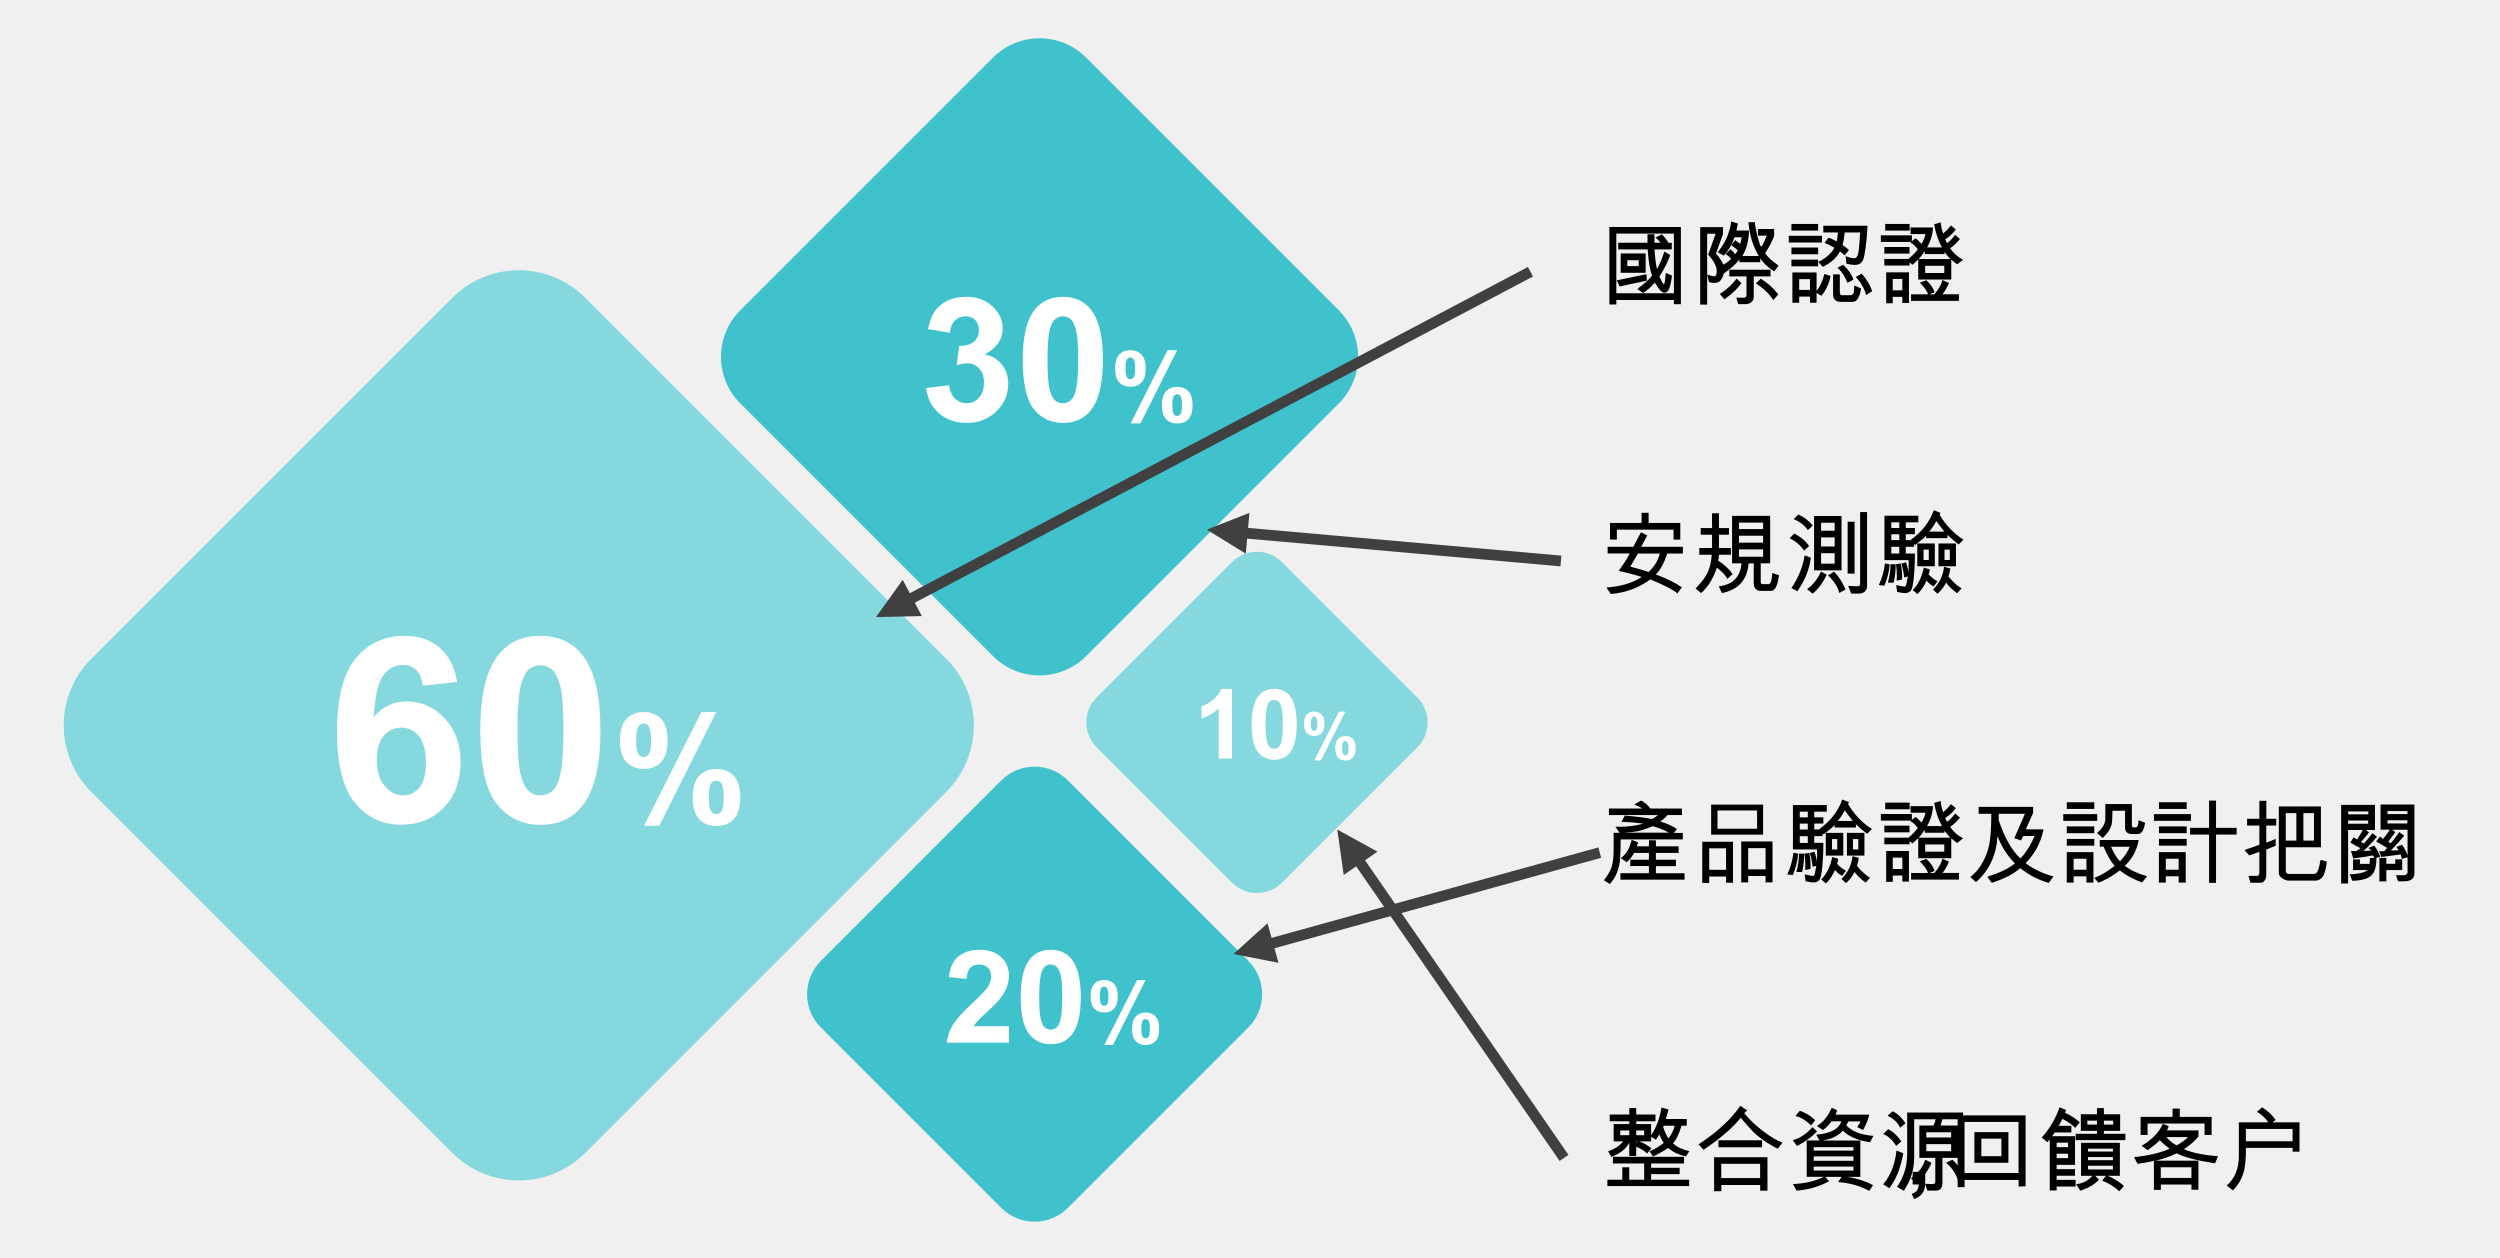
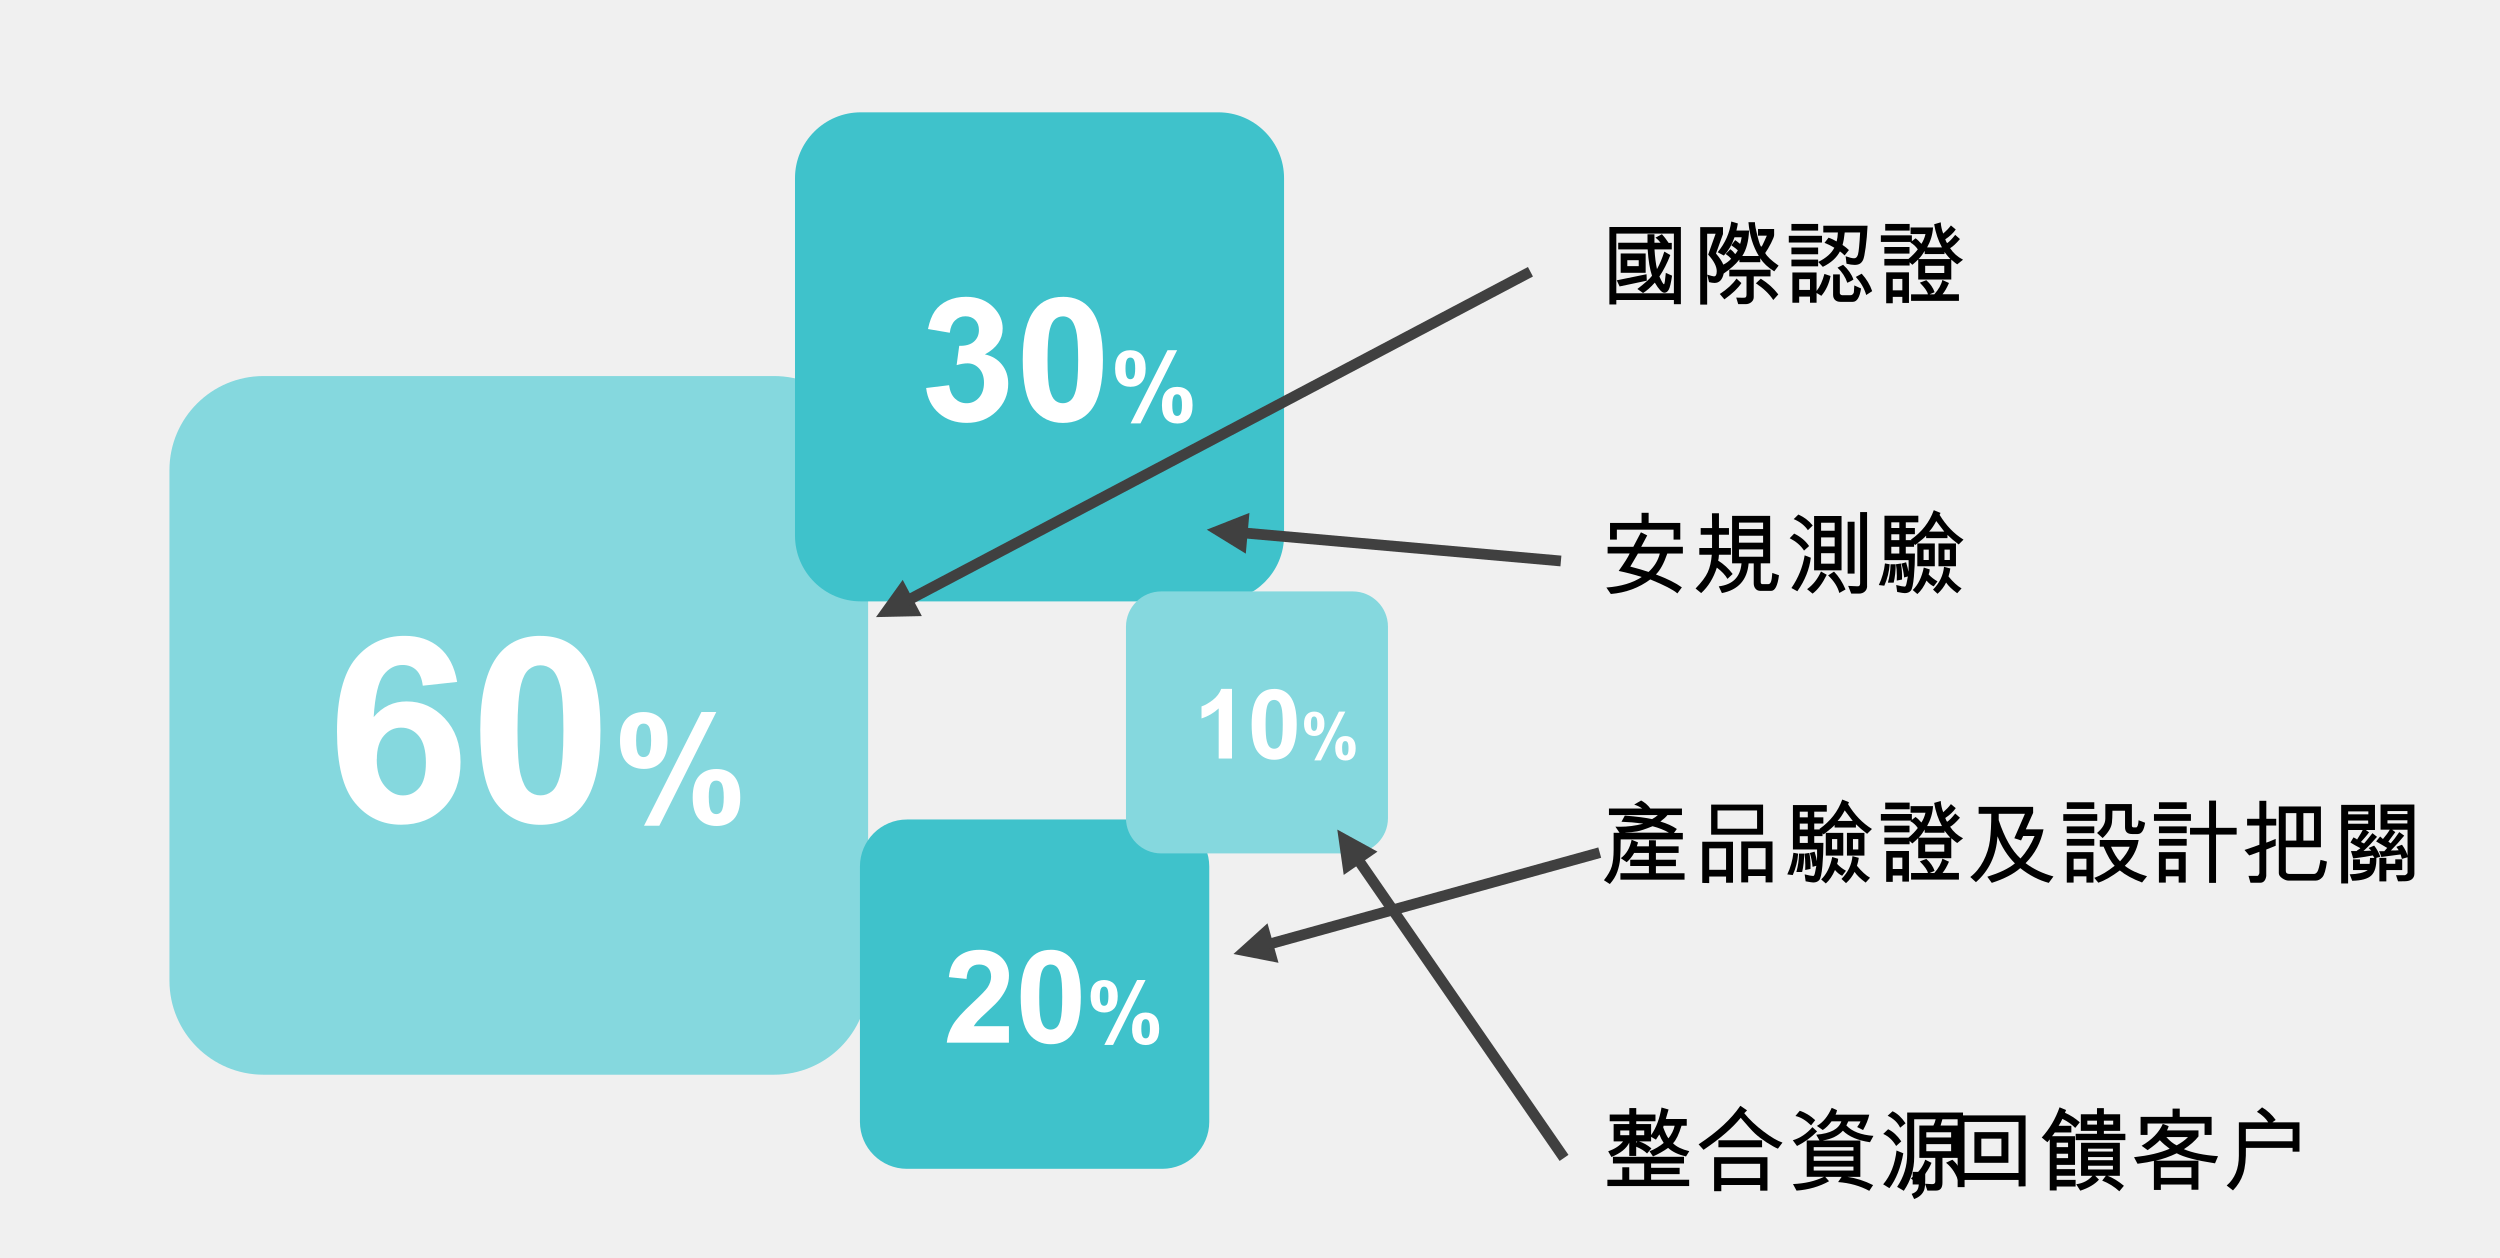
<svg xmlns="http://www.w3.org/2000/svg" id="Layer_1" data-name="Layer 1" viewBox="0 0 464.31 233.48">
  <defs>
    <style>
      .cls-1 {
        fill: #85d8de;
      }

      .cls-2 {
        fill: #fff;
      }

      .cls-3 {
        fill: #3fc2cb;
      }

      .cls-4 {
        stroke-linejoin: round;
        stroke-width: 2px;
      }

      .cls-4, .cls-5 {
        fill: #404040;
        stroke: #404040;
      }

      .cls-5 {
        fill-rule: evenodd;
        stroke-miterlimit: 10;
      }
+ 
+ rect#romb30,
+ rect#romb20,
+ rect#romb10 {
+   animation: pulse-circle 5s infinite linear;
+ }
+ rect#romb60{animation: pulse-romb60 15s infinite linear;transform-origin: -13% 44%;}
+ rect#romb30{animation: pulse-romb30 8s infinite linear;transform-origin: 3% 62%;}
+ rect#romb20{animation: pulse-romb20 11s infinite linear;transform-origin: -15% 78%;}
+ rect#romb10{animation: pulse-romb10 6s infinite linear;transform-origin: -4% 82%;}
+ 
+ @keyframes pulse-romb60 {
+     0% {transform: rotate(-45deg) scale(0.95) translate(-67.04px, 107.58px);}
+     50% {transform: rotate(-45deg) scale(1) translate(-67.04px, 107.58px);}
+     100% {transform: rotate(-45deg) scale(0.95) translate(-67.04px, 107.58px);}
+ }
+ @keyframes pulse-romb30 {
+     0% {transform: rotate(-45deg) scale(0.95) translate(9.69px, 155.93px);}
+     50% {transform: rotate(-45deg) scale(1) translate(9.69px, 155.93px);}
+     100% {transform: rotate(-45deg) scale(0.95) translate(9.69px, 155.93px);}
+ }
+ @keyframes pulse-romb20 {
+     0% {transform: rotate(-45deg) scale(0.95) translate(-74.28px, 189.95px);}
+     50% {transform: rotate(-45deg) scale(1) translate(-74.28px, 189.95px);}
+     100% {transform: rotate(-45deg) scale(0.95) translate(-74.28px, 189.95px);}
+ }
+ @keyframes pulse-romb10 {
+     0% {transform: rotate(-45deg) scale(0.95) translate(-26.5px, 204.37px);}
+     50% {transform: rotate(-45deg) scale(1) translate(-26.5px, 204.37px);}
+     100% {transform: rotate(-45deg) scale(0.95) translate(-26.5px, 204.37px);}
+ }
    </style>
  </defs>
  <g>
-     <rect id="romb60" class="cls-1" x="31.47" y="69.84" width="129.76" height="129.76" rx="17.47" ry="17.47" transform="translate(-67.04 107.58) rotate(-45)" />
-     <rect id="romb30" class="cls-3" x="147.65" y="20.86" width="90.83" height="90.83" rx="12.23" ry="12.23" transform="translate(9.69 155.93) rotate(-45)" />
-     <rect id="romb20" class="cls-3" x="159.71" y="152.2" width="64.88" height="64.88" rx="8.74" ry="8.74" transform="translate(-74.28 189.95) rotate(-45)" />
-     <rect id="romb10" class="cls-1" x="209.12" y="109.84" width="48.66" height="48.66" rx="6.55" ry="6.55" transform="translate(-26.5 204.37) rotate(-45)" />
+     <rect id="romb60" class="cls-1" x="31.47" y="69.84" width="129.76" height="129.76" rx="17.47" ry="17.47" />
+     <rect id="romb30" class="cls-3" x="147.65" y="20.86" width="90.83" height="90.83" rx="12.23" ry="12.23" />
+     <rect id="romb20" class="cls-3" x="159.71" y="152.2" width="64.88" height="64.88" rx="8.74" ry="8.74" />
+     <rect id="romb10" class="cls-1" x="209.12" y="109.84" width="48.66" height="48.66" rx="6.55" ry="6.55" />
  </g>
  <g id="arrows">
    <g>
      <line class="cls-4" x1="284.24" y1="50.47" x2="168.1" y2="111.76" />
      <polygon class="cls-5" points="167.59 108.64 163.68 114.09 170.39 113.94 167.59 108.64 167.59 108.64" />
    </g>
    <g>
      <line class="cls-4" x1="297.11" y1="158.35" x2="234.98" y2="175.55" />
      <polygon class="cls-5" points="235.14 172.39 230.16 176.88 236.75 178.17 235.14 172.39 235.14 172.39" />
    </g>
    <g>
      <line class="cls-4" x1="289.9" y1="104.19" x2="230.22" y2="98.91" />
      <polygon class="cls-5" points="230.95 101.98 225.24 98.47 231.48 96.01 230.95 101.98 230.95 101.98" />
    </g>
    <g>
      <line class="cls-4" x1="290.48" y1="215.05" x2="251.84" y2="159.1" />
      <polygon class="cls-5" points="249.94 161.63 249 154.99 254.88 158.22 249.94 161.63 249.94 161.63" />
    </g>
  </g>
  <g id="TEXT">
    <g>
      <path d="M376.19,220.33l-1.29.03v-1.22h-10.03v1.34h-1.29v-13.32h12.62v13.17ZM374.89,217.86v-9.49h-10.03v9.49h10.03ZM373.01,215.96h-6.32v-5.69h6.32v5.69ZM371.71,214.73v-3.25h-3.73v3.25h3.73Z" />
      <path d="M386.27,208.43l-.85,1.05c-.63-.65-1.42-1.21-2.38-1.68-.2.44-.44.87-.71,1.29h2.37v1.23h-3.07c-.19.29-.36.52-.52.7h4.27v5.32h-3.41v.8h3.41v1.22h-3.41v.77h3.52v1.24h-3.52v.73h-1.28v-9.49c-.09.13-.24.3-.44.53l-1.05-.87c1.47-1.62,2.57-3.5,3.31-5.62l1.21.51-.21.51c.97.42,1.89,1,2.76,1.77ZM384.09,213.05v-.83h-2.12v.83h2.12ZM384.09,215.09v-.81h-2.12v.81h2.12ZM394.73,211.75h-9.23v-1.18h3.96v-.54h-3v-3.08h3v-1.14h1.28v1.14h3.02v3.08h-3.02v.54h3.99v1.18ZM394.46,220.23l-.85,1.02c-.92-.85-1.98-1.51-3.18-1.98l.68-.9h-1.99l.71.72c-.77.86-1.93,1.54-3.47,2.05l-.76-1.2c1.26-.17,2.27-.69,3.01-1.57h-2.11v-6.13h7.21v6.13h-2.28c1,.39,2.01,1.01,3.03,1.86ZM389.46,208.86v-.73h-1.79v.73h1.79ZM392.42,213.87v-.53h-4.62v.53h4.62ZM392.42,215.48v-.59h-4.62v.59h4.62ZM392.42,217.2v-.7h-4.62v.7h4.62ZM392.47,208.86v-.73h-1.73v.73h1.73Z" />
      <path d="M411.94,214.73l-.56,1.33c-3.45-.53-5.82-1.15-7.11-1.87-1.33.64-2.65,1.1-3.96,1.38h7.99v5.39h-1.29v-.96h-5.69v1h-1.29v-5.4c-.67.18-1.68.36-3.04.54l-.65-1.22c2.69-.29,4.89-.81,6.62-1.57-.71-.52-1.32-1.05-1.83-1.59-.37.42-1.12,1.04-2.26,1.85l-1.12-.81c1.93-1.12,3.24-2.48,3.93-4.07l1.09.42c-.04.21-.15.47-.31.79h5.85v1.12c-.67.85-1.57,1.64-2.71,2.37,1.59.68,3.71,1.12,6.34,1.3ZM410.73,210.79h-1.29v-2.12h-10.59v2.12h-1.29v-3.36h5.94v-1.54h1.33v1.54h5.92v3.36ZM407,218.77v-1.98h-5.69v1.98h5.69ZM406.37,211.18h-4.03c.65.73,1.29,1.24,1.92,1.54.87-.48,1.58-.99,2.11-1.54Z" />
      <path d="M427.08,213.89h-1.29v-.7h-8.67c.03,2.08-.14,3.69-.52,4.83-.37,1.14-1,2.16-1.88,3.07l-1.17-.91c1.51-1.28,2.26-3.13,2.26-5.53v-6.21h5.45c-.43-.71-1.13-1.36-2.09-1.95l.95-.83c1.01.61,1.85,1.39,2.53,2.34l-.56.39v.05h4.98v5.45ZM425.79,211.96v-2.29h-8.68v2.29h8.68Z" />
    </g>
    <path d="M355.23,217.64h2.33v1.67c0,.67-.06,1.21-.17,1.6-.12.39-.34.74-.66,1.05-.32.31-.73.55-1.23.73l-.46-.96c.47-.16.81-.37,1-.64s.3-.64.32-1.11h-1.13v-2.33Z" />
    <g>
      <path d="M313.73,220.28h-15.2v-1.17h2.77v-2.32h1.29v2.32h2.77v-3.03h-5.8v-1.24h13.2v1.24h-6.11v.81h5.3v1.18h-5.3v1.04h7.07v1.17ZM313.74,213.8l-.61.98c-1.43-.33-2.53-.86-3.32-1.59-.86.61-1.8,1.14-2.81,1.59l-.64-.96c.99-.4,1.87-.92,2.63-1.55-.32-.48-.59-1-.81-1.58l-.63.97-.9-.52v.85h-2.24c.79.24,1.56.67,2.3,1.29l-.81.95c-.48-.48-1.15-.9-2.02-1.26v1.72h-1.29v-2.48c-.5,1.08-1.61,1.98-3.31,2.67l-.6-1.05c1.27-.46,2.19-1.07,2.76-1.84h-1.75v-3.23h2.91v-.52h-3.64v-1.25h3.64v-1.19h1.29v1.19h3.57v1.25h-3.57v.52h2.76v2.06c.95-1.36,1.59-3.07,1.93-5.13l1.31.37c-.2.74-.37,1.33-.51,1.77h3.89v1.24h-.97c-.48,1.58-1,2.67-1.58,3.26.63.65,1.64,1.14,3.02,1.47ZM302.6,210.83v-.88h-1.68v.88h1.68ZM305.37,210.83v-.88h-1.48v.88h1.48ZM304.07,212h-.18v.27l.18-.27ZM311.03,209.07h-2.06l-.08.29c.4,1.07.73,1.76.98,2.06.57-.71.96-1.49,1.16-2.35Z" />
      <path d="M331.05,212.2l-.85,1.14c-.48-.19-1.17-.58-2.08-1.16-.9-.59-1.62-1.14-2.17-1.65s-1.43-1.49-2.66-2.93c-1.56,1.92-3.86,3.9-6.9,5.95l-.92-1.02c3.49-2.3,6.08-4.69,7.75-7.16l1.25.85-.52.53c.96,1.19,2.16,2.32,3.59,3.4,1.43,1.08,2.6,1.76,3.5,2.05ZM328.25,221.13h-1.34v-1.05h-7.22v1.15h-1.34v-6.31h9.91v6.22ZM327.26,213.07h-8.11v-1.29h8.11v1.29ZM326.9,218.79v-2.64h-7.22v2.64h7.22Z" />
      <path d="M337.48,210.13c-1.06,1.09-2.3,1.99-3.73,2.71l-.78-1.07c1.35-.39,2.56-1.2,3.64-2.43l.87.8ZM347.95,210.95l-.65,1.19c-2.25-.33-3.92-1.04-5.03-2.14-.88.95-2.1,1.55-3.67,1.8v.02h6.91v6.75h-2.31l-.03.02c1.54.21,3.11.71,4.71,1.51l-.71,1.07c-1.72-.93-3.65-1.47-5.79-1.63l.66-.97h-3.05l.71.81c-1.79,1-3.8,1.58-6.04,1.75l-.66-1.22c2.25-.11,4.15-.55,5.71-1.33v-.02h-3.16v-6.75h2.37l-.6-1.07c2.65-.22,4.2-1.05,4.66-2.48h-1.82c-.52.71-1.06,1.25-1.63,1.61l-1.09-.76c1.13-.64,2.05-1.76,2.75-3.36l.99.44c-.07.33-.16.61-.27.83h6.26c-.19.88-.58,1.84-1.15,2.86l-1.1-.56c.34-.45.54-.8.61-1.05h-2.26c-.15.34-.27.59-.36.75,1.05,1.12,2.73,1.77,5.05,1.94ZM337.13,208.04l-.77.97c-1-.97-1.97-1.55-2.91-1.74l.81-.97c1.01.32,1.96.9,2.87,1.74ZM344.23,213.7v-.65h-7.38v.65h7.38ZM344.23,215.59v-.82h-7.38v.82h7.38ZM344.23,217.39v-.73h-7.38v.73h7.38Z" />
      <path d="M353.11,211.98l-.95.86c-.62-1.06-1.41-1.8-2.4-2.24l.91-.87c.91.43,1.72,1.18,2.45,2.26ZM353.49,214.2c-.48,2.67-1.34,4.83-2.58,6.47l-1.16-.71c1.37-1.62,2.19-3.71,2.48-6.28l1.26.51ZM353.9,208.63l-1,.81c-.42-.92-1.2-1.67-2.32-2.22l.91-.83c.86.37,1.66,1.11,2.42,2.24ZM364.58,207.87h-3.83c-.16.59-.27.98-.34,1.17h3.25v6h-2.9v4.59c0,1-.39,1.49-1.17,1.49h-1.63l-.44-1.27,1.31.07c.4.02.6-.16.6-.51v-4.37h-2.96v-6h2.61c.19-.35.33-.75.42-1.17h-3.99v7.04c0,2.28-.64,4.36-1.93,6.25l-1.24-.73c1.25-1.84,1.87-3.87,1.87-6.07v-7.74h10.37v1.25ZM358.73,215.96c-.56,1.37-1.48,2.61-2.76,3.74l-1.07-.85c1.37-.98,2.25-2.14,2.66-3.47l1.16.58ZM362.37,211.25v-.96h-4.61v.96h4.61ZM362.37,213.8v-1.31h-4.61v1.31h4.61ZM364.97,219l-1.15.7c-.47-1.6-1.27-2.85-2.4-3.75l1.18-.56c.88.72,1.67,1.93,2.38,3.62Z" />
    </g>
    <g>
      <path d="M312.53,155.9h-11.53c-.02,1.71-.05,2.93-.11,3.66s-.23,1.5-.51,2.32-.75,1.58-1.4,2.31l-1.09-.71c.75-.95,1.24-1.81,1.46-2.58.22-.77.34-1.8.34-3.08v-3.15h1.1l-.77-1.14c.26.01.52.02.79.02,1.48,0,2.93-.19,4.33-.56v-.03c-1.39-.19-2.72-.3-3.99-.34l.62-1.15c2.28.19,3.96.41,5.06.66.43-.23.78-.48,1.07-.75h-9.08v-1.22h6.17c-.35-.27-.84-.51-1.48-.73l1.29-.76c.73.41,1.3.91,1.7,1.49h5.88v1.22h-2.7c-.25.34-.69.74-1.31,1.2,1.2.35,2.22.81,3.06,1.38l-.53.73h1.64v1.24ZM312.85,163.38h-11.9v-1.2h5.29v-1.34h-3.47v-1.17h3.47v-1.26h-2.74c-.4.72-.87,1.29-1.39,1.72l-1.09-.75c1.03-.73,1.7-1.87,2.01-3.42l1.2.5-.23.73h2.24l.02-1.14,1.28.02v1.12h4.22v1.22h-4.22v1.26h3.72v1.19h-3.72v1.33h5.32v1.2ZM309.98,154.66c-.89-.51-1.91-.91-3.06-1.21-1.33.54-2.3.86-2.89.96-.59.1-1.32.18-2.17.21v.03h8.13Z" />
      <path d="M321.86,163.94h-1.29v-1.15h-3.13v1.22l-1.29-.03v-7.65h5.71v7.62ZM320.57,161.54v-3.98h-3.13v3.98h3.13ZM327.45,155.02h-9.65v-5.59h9.65v5.59ZM326.33,153.91v-3.39h-7.35v3.39h7.35ZM329.2,163.88h-1.29v-1.18h-3.23v1.18h-1.29v-7.6h5.81v7.6ZM327.91,161.46v-3.94h-3.23v3.94h3.23Z" />
      <path d="M333.96,158.54c-.1,1.36-.43,2.69-1,3.98l-1.02-.12c.6-1.26.98-2.6,1.14-4.02l.88.16ZM347.67,153.96l-.9.9c-.89-.68-1.58-1.28-2.08-1.78v.61h-3.96v-.44h-.04c-.13.21-.8.79-2,1.72l-.19-.21-.02.53h-1.53v1.25h1.7c0,1.39-.06,2.82-.19,4.28s-.33,2.35-.59,2.64-.64.44-1.11.44c-.2,0-.67-.08-1.41-.22l-.18-1.29c.78.2,1.31.3,1.59.3.14,0,.26-.22.34-.66l.24-1.23-.7.19c-.09-.92-.26-1.78-.51-2.57l.88-.25c.25.85.39,1.41.41,1.68h.03c.03-.62.04-1.31.02-2.08h-4.48v-8.25h6.29v1.23h-2.33v1.05h1.69v1.15h-1.69v1.1h1.07l-.12-.08c2.05-1.45,3.47-3.27,4.25-5.48l1.25.51-.17.36c1.2,1.98,2.67,3.51,4.42,4.59ZM335.07,158.54c0,1.26-.12,2.4-.37,3.41h-1.07c.31-1.1.47-2.23.49-3.41h.95ZM335.75,151.8v-1.05h-1.49v1.05h1.49ZM335.75,154.06v-1.1h-1.49v1.1h1.49ZM335.75,156.55v-1.25h-1.49v1.25h1.49ZM336.26,161.38l-.99.2c.01-.35.02-.65.02-.91,0-.8-.06-1.51-.17-2.12l.91-.14c.19.89.26,1.88.22,2.98ZM342.84,161.72l-.7.93c-.43-.17-.88-.53-1.34-1.07-.45,1.06-1.02,1.9-1.7,2.5l-.86-.75c1-.96,1.68-2.35,2.05-4.17l1.1.34c0,.32-.07.63-.2.94.48.52,1.03.94,1.65,1.28ZM342.34,158.91h-3.25v-4.23h3.25v4.23ZM341.22,157.76v-1.93h-.97v1.93h.97ZM344.1,152.47l-1.49-1.96c-.44.84-.88,1.49-1.33,1.96h2.82ZM347.31,163.02l-.81.9c-.97-.71-1.65-1.37-2.06-1.99-.38.78-.91,1.48-1.59,2.09l-.84-.78c1.21-1.22,1.89-2.63,2.04-4.23l1.17.31c-.06.48-.17.97-.34,1.48.85,1.04,1.66,1.78,2.43,2.22ZM346.27,158.91h-3.25v-4.23h3.25v4.23ZM345.13,157.76v-1.93h-.99v1.93h.99Z" />
      <path d="M364.57,155.71l-1.07.86c-.15-.09-.52-.38-1.1-.88v3.7h-6.14v-3.74c-.27.28-.63.61-1.09,1l-.51-.47v.62h-4.69v-1.23h4.48c.71-.59,1.29-1.19,1.73-1.79-.37-.55-.84-.98-1.41-1.29l.16-.05v-.04h-5.61v-1.22h5.76v1.09l.68-.54c.34.23.7.58,1.09,1.03.34-.51.6-1.12.76-1.82h-2.77v-1.22h4.17c-.08,1.32-.45,2.55-1.1,3.7h2.76c-.7-1.27-1.18-2.71-1.45-4.3l1.22-.36c.05.75.21,1.44.46,2.09.58-.5,1.06-1,1.43-1.51l.9.75c-.46.67-1.12,1.28-1.95,1.83.13.34.24.58.34.71.38-.23.88-.74,1.51-1.54l.88.78c-.75.87-1.36,1.43-1.83,1.68.58.9,1.38,1.62,2.4,2.14ZM354.64,154.58h-4.67v-1.23h4.67v1.23ZM354.67,150.3h-4.54v-1.24h4.54v1.24ZM354.54,163.73h-1.23v-1.12h-1.78v1.18h-1.22v-5.74h4.23v5.68ZM353.31,161.39v-2.11h-1.78v2.11h1.78ZM363.82,163.36h-8.89v-1.22h3.13c-.09-.51-.59-1.23-1.5-2.16l1.2-.46c.76.67,1.27,1.42,1.54,2.23l-.86.36v.03h.81c.81-.92,1.31-1.81,1.49-2.66l1.23.56c-.38.89-.78,1.58-1.2,2.09h3.05v1.22ZM362.22,155.57c-.26-.26-.62-.7-1.09-1.3l.02.39h-3.69v-.56h-.03c-.32.56-.68,1.06-1.1,1.48h5.89ZM361.1,158.18v-1.34h-3.55v1.34h3.55Z" />
      <path d="M381.38,162.77l-.88,1.2c-1.81-.48-3.58-1.39-5.29-2.74-1.22,1.08-2.99,2-5.29,2.74l-.83-1.14c2.26-.7,3.97-1.52,5.13-2.48-1.38-1.38-2.46-3.06-3.23-5.03-.24,3.56-1.58,6.4-4.01,8.52l-1.05-.96c.99-.75,1.8-1.75,2.44-2.98.64-1.24,1.04-2.51,1.21-3.81.16-1.31.25-2.96.25-4.95h-2.35v-1.29h10.12v1.12l-1.36,3.06h3.29c-.49,2.45-1.6,4.54-3.33,6.28,1.45,1.1,3.18,1.92,5.18,2.47ZM377.86,155.27h-2.11l-.39.82-1.25-.41,1.97-4.54h-4.87v1.19c1.08,3.27,2.43,5.64,4.04,7.11,1.11-1.21,1.98-2.6,2.62-4.17Z" />
      <path d="M389.51,152.45h-6.31v-1.25h6.31v1.25ZM388.96,150.24h-5.11v-1.24h5.11v1.24ZM388.96,154.74h-5.11v-1.26h5.11v1.26ZM388.96,157.06h-5.11v-1.25h5.11v1.25ZM388.79,163.92h-1.29v-1.17h-2.38v1.17h-1.27v-5.66h4.95v5.66ZM387.5,161.53v-2.04h-2.38v2.04h2.38ZM398.75,162.75l-.92,1.15c-1.75-.66-3.12-1.41-4.13-2.24-1.49,1.12-2.82,1.88-3.99,2.28l-.75-.9c1.21-.44,2.47-1.19,3.79-2.25-.65-.64-1.33-1.82-2.06-3.54h-.71v-1.24h7.22c-.32,1.89-1.18,3.48-2.57,4.79,1,.79,2.38,1.44,4.12,1.94ZM398.4,152.79c-.21,1.41-.66,2.11-1.38,2.11h-1.04c-.88,0-1.31-.42-1.31-1.25v-3.08h-2.34c-.01.98-.04,1.71-.09,2.18s-.22.95-.51,1.43c-.29.48-.7.97-1.22,1.46l-1.04-.94c1.03-.86,1.54-1.75,1.54-2.67v-2.7h4.93v3.98c0,.24.11.36.34.36h.44c.25,0,.41-.44.47-1.33l1.2.46ZM395.52,157.26h-3.45c.54,1.23,1.09,2.13,1.67,2.71.92-1,1.52-1.9,1.79-2.71Z" />
      <path d="M406.91,152.45h-6.87v-1.25h6.87v1.25ZM406.12,150.24h-5.15v-1.24h5.15v1.24ZM406.12,154.74h-5.15v-1.26h5.15v1.26ZM406.12,157.06h-5.15v-1.25h5.15v1.25ZM405.94,163.92h-1.31v-1.17h-2.39v1.17h-1.28v-5.66h4.98v5.66ZM404.63,161.53v-2.04h-2.39v2.04h2.39ZM415.4,155h-3.83v8.97h-1.29v-8.97h-3.54v-1.25h3.54v-5.06h1.29v5.06h3.83v1.25Z" />
      <path d="M422.74,153.32h-1.84v3.18c.24-.07.83-.3,1.75-.7v1.28l-1.75.7v4.92c-.13.83-.51,1.25-1.14,1.25h-1.79l-.37-1.28h1.69c.06,0,.13-.07.21-.21s.12-.24.12-.32v-3.94l-1.88.68-.88-1.02c1.43-.48,2.35-.8,2.76-.97v-3.57h-2.28v-1.25h2.28v-3.34h1.29v3.34h1.84v1.25ZM432.17,160c-.21,1.54-.49,2.52-.86,2.93s-.79.62-1.25.62h-5.03c-.36,0-.75-.15-1.17-.44-.42-.29-.63-.61-.63-.94v-12.39h7.82v7.58h-6.52v4.41c0,.36.22.54.67.54h4.56c.24,0,.46-.14.64-.43s.38-1.02.57-2.18l1.2.31ZM426.49,156.12v-5.1h-1.97v5.1h1.97ZM429.76,156.12v-5.1h-1.97v5.1h1.97Z" />
      <path d="M442.06,159.13l-.71.19c.03,1.55-.28,2.65-.93,3.27-.66.63-1.84.96-3.56.99l-.46-1.2c1.52-.04,2.63-.29,3.32-.76v-.03h-2.71v-1.98h1.29v.83h1.79s.05-.38.08-1.1h.81l-.28-.47c-.8.17-2.02.36-3.64.57-.03-.05-.1-.25-.19-.6-.09-.35-.17-.61-.24-.78h1.05c.05-.08.17-.17.36-.28.19-.11.3-.2.34-.26-.73-.38-1.35-.72-1.85-1.04l.57-.96c.05.04.16.1.32.17.16.07.28.15.34.24.59-.92.94-1.52,1.05-1.78h-2.71v9.93h-1.29v-14.6h6.28v4.67h-1.65v.05l.55.38c-.18.27-.45.6-.8,1-.36.39-.6.66-.71.8l.58.28c.26-.29.78-.93,1.56-1.92l.85.68c-.85.99-1.68,1.87-2.51,2.63l1.46-.07-.52-.49,1.04-.44c.48.61.86,1.3,1.14,2.07ZM439.86,151.24v-.54h-3.75v.54h3.75ZM439.84,152.99l-.02-.6h-3.72v.6h3.74ZM448.41,162.27c0,.43-.16.77-.46,1.02-.31.25-.75.37-1.3.38l-1.27.02-.39-1.15h1.68s.14-.05.27-.16.2-.21.2-.3v-7.98h-2.81v.05l.54.39-1.3,1.77.44.32c.45-.49.98-1.19,1.59-2.09l.92.66c-.75.92-1.57,1.84-2.48,2.76.75,0,1.24-.02,1.46-.05l-.44-.63,1.05-.39c.57.79.94,1.56,1.1,2.3l-1.12.33c-.07-.28-.15-.56-.24-.83l-3.59.47c-.12-.4-.25-.76-.41-1.07h.97l.54-.61-2.06-1.21.75-.91s.22.17.52.47c.55-.65.98-1.23,1.27-1.74h-1.71v-4.67h6.28v12.85ZM446.16,161.59h-2.96v2.11h-1.29v-4.37h1.29v1.1h1.66v-.83h1.29v1.98ZM447.12,151.19v-.55h-3.71v.55h3.71ZM447.12,152.34h-3.71v.6h3.69l.02-.6Z" />
    </g>
    <g>
      <path d="M312.55,102.8h-2.89c-.62,1.82-1.33,3.12-2.12,3.89,2.1.79,3.71,1.59,4.82,2.4l-.83,1.12c-.77-.68-2.45-1.54-5.03-2.6-2.09,1.56-4.54,2.47-7.33,2.71l-.83-1.2c2.72-.2,4.91-.86,6.57-1.96-1.44-.46-2.87-.83-4.28-1.12,1.1-1.55,1.78-2.63,2.04-3.25h-4.1v-1.24h4.78l1.41-2.69,1.17.58-1.12,2.11h7.74v1.24ZM312.07,100.22h-1.25v-1.85h-10.53v1.85h-1.27v-3.1h5.86v-1.88h1.31v1.88h5.88v3.1ZM308.28,102.8h-4.07l-1.43,2.43c1.34.35,2.48.68,3.4.99,1.07-.98,1.77-2.12,2.09-3.42Z" />
      <path d="M321.8,106.6l-.97.91c-.4-.71-1.06-1.41-1.97-2.09-.63,1.96-1.6,3.54-2.91,4.73l-1.04-.85c1.11-1.15,1.87-2.15,2.26-3.02.4-.87.65-1.95.75-3.25h-2.32v-1.25h2.37v-2.47h-2.11v-1.24h2.12l-.03-2.74h1.3v2.74h1.86v1.24h-1.86v2.47h2.22v1.25h-2.22c-.03.57-.08.93-.15,1.09,1.04.65,1.94,1.47,2.69,2.48ZM330.4,106.85c-.25,1.93-.74,2.89-1.46,2.89h-1.98c-.38,0-.69-.13-.91-.39s-.34-.59-.34-1v-3.71h-.95c-.27,3.08-1.92,4.91-4.96,5.51l-.58-1.25c2.61-.32,4.01-1.74,4.22-4.27h-1.75v-8.82h7.07v8.82h-1.75v3.47c0,.26.11.39.32.39h1.07c.23,0,.4-.15.51-.44s.2-.84.25-1.64l1.25.43ZM327.45,98.26v-1.2h-4.48v1.2h4.48ZM327.45,100.79v-1.29h-4.48v1.29h4.48ZM327.45,103.4v-1.36h-4.48v1.36h4.48Z" />
      <path d="M336,101.41l-.95.85c-.6-.94-1.48-1.7-2.66-2.3l.83-.86c1.18.57,2.1,1.34,2.77,2.31ZM336.31,103.58c-.25,2.14-1.09,4.22-2.5,6.23l-1.1-.6c1.28-1.88,2.11-3.9,2.46-6.07l1.14.44ZM336.67,97.6l-.9.87c-.61-.89-1.49-1.58-2.64-2.06l.87-.85c1.06.47,1.95,1.15,2.66,2.03ZM339.27,106.75c-.79,1.62-1.67,2.79-2.63,3.5l-1.02-.83c1.13-.82,1.99-1.92,2.58-3.28l1.07.61ZM342.02,105.93h-5.1v-10.1h5.1v10.1ZM340.74,98.57v-1.49h-2.52v1.49h2.52ZM340.74,101.49v-1.68h-2.52v1.68h2.52ZM340.74,104.69v-1.95h-2.52v1.95h2.52ZM342.77,109.47l-1.17.66c-.28-1.12-.97-2.21-2.08-3.26l1.1-.71c.85.86,1.57,1.97,2.14,3.31ZM344.44,106.53h-1.29v-9.63h1.29v9.63ZM346.77,108.84c0,.42-.14.75-.43,1.02-.29.26-.65.39-1.09.39h-1.43l-.57-1.44,1.75.08c.32.02.47-.17.47-.56v-13.23h1.29v13.74Z" />
      <path d="M350.96,104.8c-.1,1.36-.43,2.69-1,3.98l-1.02-.12c.6-1.26.98-2.6,1.14-4.02l.88.16ZM364.67,100.22l-.9.9c-.89-.68-1.58-1.28-2.08-1.78v.61h-3.96v-.44h-.04c-.13.22-.8.79-2,1.72l-.19-.21-.02.53h-1.53v1.25h1.7c0,1.39-.06,2.82-.19,4.28s-.33,2.35-.59,2.64-.64.44-1.11.44c-.2,0-.67-.07-1.41-.22l-.18-1.29c.78.2,1.31.3,1.59.3.14,0,.26-.22.34-.66l.24-1.23-.7.19c-.09-.92-.26-1.78-.51-2.57l.88-.25c.25.85.39,1.41.41,1.68h.03c.03-.62.04-1.31.02-2.08h-4.48v-8.25h6.29v1.23h-2.33v1.05h1.69v1.15h-1.69v1.1h1.07l-.12-.08c2.05-1.44,3.47-3.27,4.25-5.48l1.25.51-.17.36c1.2,1.98,2.67,3.51,4.42,4.59ZM352.07,104.8c0,1.26-.12,2.4-.37,3.41h-1.07c.31-1.1.47-2.23.49-3.41h.95ZM352.75,98.06v-1.05h-1.49v1.05h1.49ZM352.75,100.32v-1.1h-1.49v1.1h1.49ZM352.75,102.8v-1.25h-1.49v1.25h1.49ZM353.26,107.63l-.99.2c.01-.35.02-.65.02-.91,0-.8-.06-1.51-.17-2.12l.91-.14c.19.89.26,1.88.22,2.98ZM359.84,107.97l-.7.93c-.43-.17-.88-.53-1.34-1.07-.45,1.06-1.02,1.9-1.7,2.5l-.86-.75c1-.96,1.68-2.35,2.05-4.17l1.1.34c0,.32-.07.63-.2.94.48.51,1.03.94,1.65,1.28ZM359.34,105.17h-3.25v-4.23h3.25v4.23ZM358.22,104.01v-1.93h-.97v1.93h.97ZM361.1,98.73l-1.49-1.96c-.44.84-.88,1.49-1.33,1.96h2.82ZM364.31,109.28l-.81.9c-.97-.71-1.65-1.37-2.06-1.99-.38.78-.91,1.48-1.59,2.09l-.84-.78c1.21-1.22,1.89-2.63,2.04-4.23l1.17.31c-.06.48-.17.97-.34,1.48.85,1.04,1.66,1.78,2.43,2.22ZM363.27,105.17h-3.25v-4.23h3.25v4.23ZM362.13,104.01v-1.93h-.99v1.93h.99Z" />
    </g>
    <g>
      <path d="M312.17,56.5h-1.29v-.78h-10.69v.83h-1.29v-14.39h13.28v14.34ZM310.88,54.47v-11.08h-10.69v11.08h10.69ZM305.85,52.13l-5.05,1.07-.53-1.14,5.53-1.13.05,1.2ZM310.54,51.21c-.19,1.33-.4,2.19-.61,2.58s-.49.58-.82.58c-.45,0-1.04-.63-1.77-1.88-.81.9-1.54,1.55-2.19,1.93l-1.05-.75c1.39-1.07,2.3-1.89,2.72-2.45-.4-1.16-.67-2.79-.81-4.9h-5.47v-1.24h5.44v-1.57h1.29v1.57h1.14c-.24-.33-.56-.64-.95-.95l1.2-.63c.37.39.79.93,1.25,1.62l.58-.02v1.22h-3.21c.08,1.42.24,2.64.46,3.66.53-.94.98-2.02,1.36-3.25l1.12.64c-.59,1.52-1.27,2.85-2.03,3.98.43.96.71,1.44.85,1.44.11,0,.22-.7.34-2.11l1.15.51ZM305.64,50.67h-4.64v-3.59h4.64v3.59ZM304.35,49.43v-1.1h-2.12v1.1h2.12Z" />
      <path d="M330.33,49.33l-.81,1.07c-1.19-.74-2.04-1.54-2.56-2.4h-.03v.7h-3.88v-.46h-.03c-.7.88-1.66,1.73-2.89,2.56-.25,1.17-.82,1.75-1.7,1.75-.27,0-.61-.05-1.02-.15l-.34-1.39c.7.21,1.11.32,1.25.32.35,0,.52-.32.52-.96,0-.89-.53-1.91-1.59-3.08l1.38-3.88h-1.57v13.16h-1.29v-14.39h4.23v1.29l-1.3,3.62c.67.79,1.13,1.47,1.36,2.06.55-.27,1.04-.63,1.46-1.09-.26-.31-.6-.6-1.02-.88.07-.1.21-.25.43-.44.21-.2.36-.35.44-.46.34.25.64.56.9.92.13-.14.29-.37.49-.7-.12-.15-.53-.47-1.22-.95l.73-.95c.14.08.44.32.91.7.1-.25.2-.67.29-1.24h-1.33c-.43,1.33-1.09,2.46-1.98,3.4l-1.15-.61c1.4-1.69,2.24-3.6,2.53-5.71l1.22.36c-.06.4-.15.84-.27,1.32h2.35c-.08,2-.5,3.58-1.26,4.73h3.08c-1.08-1.77-1.73-3.86-1.93-6.28h1.2c0,.51.17,1.39.49,2.65.33,1.26.56,1.89.69,1.89.09,0,.28-.33.56-.99s.45-1.01.47-1.05h-1.64v-1.24h3v1.12c0,.24-.19.75-.58,1.51s-.75,1.38-1.08,1.83c.32.63,1.15,1.41,2.5,2.35ZM323.42,52.57c-.6.94-1.66,1.95-3.16,3.03l-.85-1c1.37-.89,2.4-1.84,3.1-2.86l.91.83ZM328.83,51.33h-3.12v3.84c0,.39-.15.7-.45.95s-.66.37-1.07.37h-1.36l-.37-1.22,1.23.03c.29.01.47-.03.56-.12.08-.09.12-.25.12-.46v-3.39h-3.2v-1.24h7.66v1.24ZM330.27,54.68l-.93,1.04c-.74-1.14-1.82-2.17-3.23-3.1l.91-.86c1.32.82,2.4,1.8,3.25,2.92Z" />
      <path d="M338.39,45.04h-6.17v-1.25h6.17v1.25ZM337.67,42.83h-4.96v-1.24h4.96v1.24ZM337.67,47.22h-4.96v-1.25h4.96v1.25ZM337.67,49.46h-4.96v-1.24h4.96v1.24ZM339.98,51.26c-.29,1.46-.86,2.68-1.71,3.68l-.89-.53v1.82h-1.22v-1.14h-2.01v1.14h-1.26v-5.63h4.49v3.4h.03c.59-.74,1.07-1.78,1.43-3.13l1.14.39ZM336.16,53.85v-2.01h-2.01v2.01h2.01ZM346.85,41.93c-.07,1.42-.18,2.75-.35,4s-.33,2.04-.49,2.36c-.16.32-.36.56-.61.7-.25.14-.56.21-.95.21s-.89-.07-1.51-.22l-.16-1.39c.69.25,1.21.38,1.58.38.33,0,.57-.23.71-.7.14-.47.28-1.84.4-4.1h-2.86c-.09.94-.23,1.71-.41,2.33.46.3.86.62,1.19.94l-.8,1c-.31-.31-.6-.56-.87-.75-.6,1.17-1.66,2.13-3.18,2.87l-.85-.91c1.47-.73,2.46-1.6,2.99-2.64-.72-.43-1.34-.73-1.83-.9l.76-.97c.52.19,1.02.42,1.5.7.12-.46.2-1.02.23-1.67h-2.71v-1.24h8.21ZM345.64,53.58c-.25,1.65-.76,2.48-1.54,2.48h-2.29c-.43,0-.76-.12-1-.35-.24-.24-.36-.56-.36-.96v-3.79h1.25v3.47c0,.1.04.2.13.27.09.08.18.12.27.12h1.6c.17,0,.32-.07.43-.21.12-.14.18-.25.18-.35l.08-1.25,1.24.56ZM344.23,51.92c-.37.24-.75.44-1.14.6-.35-1.06-.96-1.99-1.82-2.81l1.04-.53c.93.83,1.57,1.74,1.92,2.74ZM347.7,54.08l-1.1.71c-.34-1.21-.99-2.33-1.93-3.36l1.09-.6c.9.99,1.55,2.07,1.95,3.25Z" />
      <path d="M364.57,48.24l-1.07.86c-.15-.09-.52-.38-1.1-.88v3.7h-6.14v-3.74c-.27.28-.63.61-1.09,1l-.51-.47v.61h-4.69v-1.23h4.48c.71-.59,1.29-1.19,1.73-1.78-.37-.55-.84-.98-1.41-1.29l.16-.05v-.04h-5.61v-1.22h5.76v1.09l.68-.54c.34.23.7.58,1.09,1.03.34-.51.6-1.12.76-1.82h-2.77v-1.22h4.17c-.08,1.32-.45,2.55-1.1,3.7h2.76c-.7-1.27-1.18-2.71-1.45-4.3l1.22-.36c.05.75.21,1.44.46,2.09.58-.5,1.06-1,1.43-1.51l.9.75c-.46.67-1.12,1.28-1.95,1.83.13.34.24.58.34.71.38-.23.88-.74,1.51-1.54l.88.78c-.75.87-1.36,1.43-1.83,1.69.58.9,1.38,1.62,2.4,2.14ZM354.64,47.1h-4.67v-1.23h4.67v1.23ZM354.67,42.83h-4.54v-1.24h4.54v1.24ZM354.54,56.26h-1.23v-1.12h-1.78v1.18h-1.22v-5.74h4.23v5.68ZM353.31,53.92v-2.11h-1.78v2.11h1.78ZM363.82,55.88h-8.89v-1.22h3.13c-.09-.51-.59-1.23-1.5-2.16l1.2-.46c.76.68,1.27,1.42,1.54,2.23l-.86.36v.03h.81c.81-.92,1.31-1.81,1.49-2.66l1.23.56c-.38.89-.78,1.58-1.2,2.09h3.05v1.22ZM362.22,48.1c-.26-.26-.62-.69-1.09-1.3l.02.39h-3.69v-.56h-.03c-.32.56-.68,1.06-1.1,1.48h5.89ZM361.1,50.7v-1.34h-3.55v1.34h3.55Z" />
    </g>
  </g>
  <path class="cls-2" d="M242.19,134.43c0-.77.17-1.34.51-1.71s.8-.56,1.37-.56,1.07.18,1.4.55.51.94.51,1.71-.17,1.34-.51,1.71-.8.56-1.37.56-1.07-.18-1.4-.55-.51-.94-.51-1.71ZM243.47,134.41c0,.56.06.93.19,1.12.1.14.23.21.4.21s.31-.07.41-.21c.12-.19.19-.57.19-1.12s-.06-.93-.19-1.12c-.1-.14-.23-.22-.41-.22s-.31.07-.4.21c-.13.19-.19.57-.19,1.12ZM245.32,141.22h-1.22l4.58-9.06h1.18l-4.54,9.06ZM247.98,138.97c0-.77.17-1.34.51-1.71s.8-.56,1.39-.56,1.05.19,1.39.56.51.94.51,1.71-.17,1.35-.51,1.72-.8.56-1.37.56-1.07-.19-1.4-.56-.51-.94-.51-1.72ZM249.27,138.96c0,.56.06.93.19,1.12.1.14.23.22.4.22s.31-.07.4-.21c.13-.19.19-.57.19-1.12s-.06-.93-.19-1.12c-.1-.14-.23-.21-.41-.21s-.31.07-.4.21c-.13.19-.19.57-.19,1.12Z" />
  <g>
    <path class="cls-2" d="M228.81,140.88h-2.47v-9.31c-.9.84-1.97,1.47-3.19,1.87v-2.24c.64-.21,1.34-.61,2.1-1.2.76-.59,1.27-1.28,1.56-2.06h2v12.94Z" />
    <path class="cls-2" d="M236.64,127.94c1.25,0,2.22.45,2.93,1.34.84,1.05,1.26,2.8,1.26,5.25s-.42,4.19-1.27,5.26c-.7.88-1.67,1.32-2.92,1.32s-2.26-.48-3.03-1.45c-.77-.96-1.15-2.68-1.15-5.15s.42-4.17,1.27-5.24c.7-.88,1.67-1.32,2.92-1.32ZM236.64,129.99c-.3,0-.57.1-.8.29s-.42.53-.54,1.02c-.17.64-.25,1.71-.25,3.23s.08,2.55.23,3.12.34.94.58,1.13c.23.19.5.28.79.28s.57-.09.8-.29.42-.53.54-1.02c.17-.63.25-1.71.25-3.22s-.08-2.55-.23-3.12c-.15-.56-.34-.94-.58-1.13s-.5-.29-.79-.29Z" />
  </g>
  <path class="cls-2" d="M202.55,185.03c0-1.02.23-1.78.67-2.28s1.06-.74,1.83-.74,1.42.25,1.87.74.67,1.25.67,2.28-.23,1.78-.67,2.28c-.45.49-1.06.74-1.83.74s-1.42-.25-1.87-.74-.67-1.25-.67-2.28ZM204.26,185.02c0,.74.09,1.24.26,1.5.13.19.31.28.54.28s.42-.09.55-.28c.17-.25.25-.75.25-1.5s-.08-1.24-.25-1.49c-.13-.19-.31-.29-.55-.29s-.41.09-.54.28c-.17.25-.26.75-.26,1.5ZM206.72,194.07h-1.62l6.09-12.06h1.57l-6.04,12.06ZM210.26,191.07c0-1.02.22-1.78.67-2.28.45-.49,1.06-.74,1.84-.74s1.4.25,1.85.74c.45.49.67,1.25.67,2.28s-.22,1.79-.67,2.28c-.45.49-1.06.74-1.83.74s-1.42-.25-1.87-.74c-.45-.49-.67-1.25-.67-2.28ZM211.97,191.07c0,.74.09,1.24.26,1.49.13.19.31.29.54.29s.41-.09.54-.28c.17-.25.26-.75.26-1.5s-.08-1.24-.25-1.5c-.13-.19-.31-.28-.55-.28s-.41.09-.54.28c-.17.25-.26.75-.26,1.5Z" />
  <g>
    <path class="cls-2" d="M187.38,190.59v3.06h-11.54c.12-1.16.5-2.25,1.12-3.29s1.86-2.41,3.7-4.12c1.48-1.38,2.39-2.32,2.73-2.81.45-.68.68-1.35.68-2.02,0-.73-.2-1.3-.59-1.69s-.94-.59-1.63-.59-1.23.21-1.64.62-.64,1.1-.7,2.06l-3.28-.33c.2-1.81.81-3.11,1.84-3.9s2.32-1.18,3.87-1.18c1.7,0,3.03.46,4,1.37s1.45,2.05,1.45,3.41c0,.77-.14,1.51-.42,2.21s-.72,1.43-1.32,2.2c-.4.51-1.12,1.24-2.16,2.19s-1.7,1.59-1.97,1.9-.5.62-.67.91h6.54Z" />
    <path class="cls-2" d="M195.15,176.39c1.66,0,2.96.59,3.9,1.78,1.12,1.41,1.68,3.74,1.68,7s-.56,5.59-1.69,7.01c-.93,1.17-2.23,1.76-3.89,1.76s-3.02-.64-4.04-1.93-1.54-3.58-1.54-6.87.56-5.56,1.69-6.98c.93-1.17,2.23-1.76,3.89-1.76ZM195.15,179.13c-.4,0-.75.13-1.07.38s-.55.71-.73,1.37c-.23.85-.34,2.29-.34,4.3s.1,3.4.3,4.15.46,1.26.77,1.51.66.38,1.06.38.75-.13,1.07-.38.55-.71.73-1.37c.23-.84.34-2.27.34-4.29s-.1-3.4-.3-4.15-.46-1.26-.77-1.51-.66-.38-1.06-.38Z" />
  </g>
  <path class="cls-2" d="M207.1,68.44c0-1.15.25-2.01.76-2.57s1.19-.83,2.06-.83,1.6.28,2.1.83.76,1.41.76,2.57-.25,2.01-.76,2.57-1.19.83-2.06.83-1.6-.28-2.1-.83-.76-1.41-.76-2.57ZM209.03,68.42c0,.84.1,1.4.29,1.69.15.21.35.32.61.32s.47-.11.62-.32c.19-.29.28-.85.28-1.69s-.09-1.4-.28-1.68c-.15-.22-.35-.33-.62-.33s-.46.11-.61.32c-.19.29-.29.85-.29,1.69ZM211.81,78.64h-1.83l6.86-13.6h1.78l-6.81,13.6ZM215.8,75.25c0-1.15.25-2.01.76-2.57s1.2-.83,2.08-.83,1.58.28,2.09.83.76,1.41.76,2.57-.25,2.02-.76,2.58-1.19.83-2.06.83-1.6-.28-2.11-.83-.76-1.42-.76-2.58ZM217.72,75.24c0,.84.1,1.4.29,1.68.15.22.35.33.61.33s.47-.11.61-.32c.19-.29.29-.85.29-1.69s-.09-1.4-.28-1.69c-.15-.21-.35-.32-.62-.32s-.47.11-.61.32c-.19.29-.29.85-.29,1.69Z" />
  <g>
    <path class="cls-2" d="M172.01,72.06l4.26-.52c.14,1.08.5,1.91,1.1,2.49.59.57,1.31.86,2.16.86.91,0,1.67-.34,2.29-1.03s.93-1.62.93-2.78c0-1.11-.3-1.98-.89-2.63-.59-.65-1.32-.97-2.17-.97-.56,0-1.24.11-2.02.33l.48-3.58c1.19.03,2.1-.23,2.72-.77.63-.55.94-1.27.94-2.18,0-.77-.23-1.39-.69-1.85s-1.07-.69-1.83-.69-1.39.26-1.92.78c-.53.52-.86,1.28-.97,2.28l-4.05-.69c.28-1.39.71-2.5,1.27-3.32s1.36-1.48,2.38-1.96c1.02-.47,2.16-.71,3.42-.71,2.16,0,3.89.69,5.19,2.06,1.07,1.13,1.61,2.4,1.61,3.82,0,2.01-1.1,3.62-3.3,4.82,1.31.28,2.36.91,3.15,1.89.79.98,1.18,2.16,1.18,3.55,0,2.01-.74,3.73-2.21,5.15-1.47,1.42-3.3,2.13-5.49,2.13-2.08,0-3.8-.6-5.16-1.79-1.37-1.19-2.16-2.76-2.38-4.69Z" />
    <path class="cls-2" d="M197.39,55.12c2.22,0,3.96.79,5.21,2.38,1.49,1.88,2.24,4.99,2.24,9.34s-.75,7.46-2.25,9.36c-1.24,1.56-2.97,2.35-5.19,2.35s-4.03-.86-5.4-2.57c-1.37-1.72-2.05-4.77-2.05-9.18s.75-7.43,2.25-9.32c1.24-1.56,2.97-2.35,5.19-2.35ZM197.39,58.76c-.53,0-1.01.17-1.42.51-.42.34-.74.95-.97,1.82-.3,1.14-.45,3.05-.45,5.74s.14,4.54.41,5.55c.27,1.01.61,1.68,1.02,2.01.41.33.88.5,1.42.5s1.01-.17,1.42-.51c.42-.34.74-.95.97-1.82.3-1.13.45-3.04.45-5.73s-.14-4.54-.41-5.55c-.27-1.01-.61-1.68-1.02-2.02s-.88-.51-1.42-.51Z" />
  </g>
  <path class="cls-2" d="M115.15,137.53c0-1.79.39-3.12,1.18-3.99.79-.86,1.85-1.3,3.2-1.3s2.48.43,3.27,1.29,1.18,2.19,1.18,3.99-.39,3.12-1.18,3.99c-.79.87-1.85,1.3-3.2,1.3s-2.48-.43-3.27-1.29c-.79-.86-1.18-2.19-1.18-3.99ZM118.14,137.5c0,1.3.15,2.18.45,2.62.23.33.54.49.94.49s.73-.16.96-.49c.29-.45.44-1.32.44-2.62s-.15-2.17-.44-2.61c-.23-.34-.55-.5-.96-.5s-.71.16-.94.49c-.3.45-.45,1.32-.45,2.62ZM122.45,153.36h-2.84l10.66-21.12h2.76l-10.58,21.12ZM128.65,148.11c0-1.79.39-3.12,1.18-3.99.79-.86,1.86-1.3,3.23-1.3s2.46.43,3.24,1.3c.79.87,1.18,2.19,1.18,3.99s-.39,3.13-1.18,4c-.79.86-1.85,1.3-3.2,1.3s-2.48-.43-3.27-1.3c-.79-.87-1.18-2.2-1.18-4ZM131.64,148.09c0,1.3.15,2.17.45,2.61.23.34.54.5.94.5s.72-.16.94-.49c.3-.45.45-1.32.45-2.62s-.15-2.18-.44-2.62c-.23-.33-.55-.49-.96-.49s-.72.16-.94.49c-.3.45-.45,1.32-.45,2.62Z" />
  <g>
    <path class="cls-2" d="M84.9,126.65l-6.38.7c-.16-1.31-.56-2.28-1.22-2.91s-1.51-.94-2.55-.94c-1.39,0-2.57.62-3.53,1.88s-1.57,3.85-1.82,7.8c1.64-1.94,3.68-2.91,6.12-2.91,2.75,0,5.11,1.05,7.07,3.14s2.94,4.8,2.94,8.11c0,3.52-1.03,6.34-3.09,8.46s-4.71,3.19-7.95,3.19c-3.47,0-6.32-1.35-8.55-4.04s-3.35-7.11-3.35-13.25,1.16-10.84,3.49-13.62,5.35-4.17,9.07-4.17c2.61,0,4.77.73,6.48,2.19s2.8,3.58,3.27,6.36ZM69.97,141.02c0,2.14.49,3.79,1.48,4.96s2.11,1.75,3.38,1.75,2.23-.48,3.05-1.43,1.22-2.52,1.22-4.69-.44-3.87-1.31-4.91-1.97-1.56-3.28-1.56-2.34.5-3.21,1.49-1.31,2.46-1.31,4.39Z" />
    <path class="cls-2" d="M100.37,118.1c3.33,0,5.93,1.19,7.8,3.56,2.23,2.81,3.35,7.48,3.35,13.99s-1.12,11.17-3.38,14.02c-1.86,2.34-4.45,3.52-7.78,3.52s-6.04-1.29-8.09-3.86-3.07-7.15-3.07-13.75,1.12-11.12,3.38-13.97c1.86-2.34,4.45-3.52,7.78-3.52ZM100.37,123.56c-.8,0-1.51.25-2.13.76s-1.11,1.42-1.45,2.73c-.45,1.7-.68,4.57-.68,8.6s.2,6.8.61,8.31.92,2.51,1.54,3.01,1.32.75,2.12.75,1.51-.25,2.13-.76,1.11-1.42,1.45-2.73c.45-1.69.68-4.55.68-8.58s-.2-6.8-.61-8.31-.92-2.52-1.54-3.02-1.32-.76-2.12-.76Z" />
  </g>
</svg>
